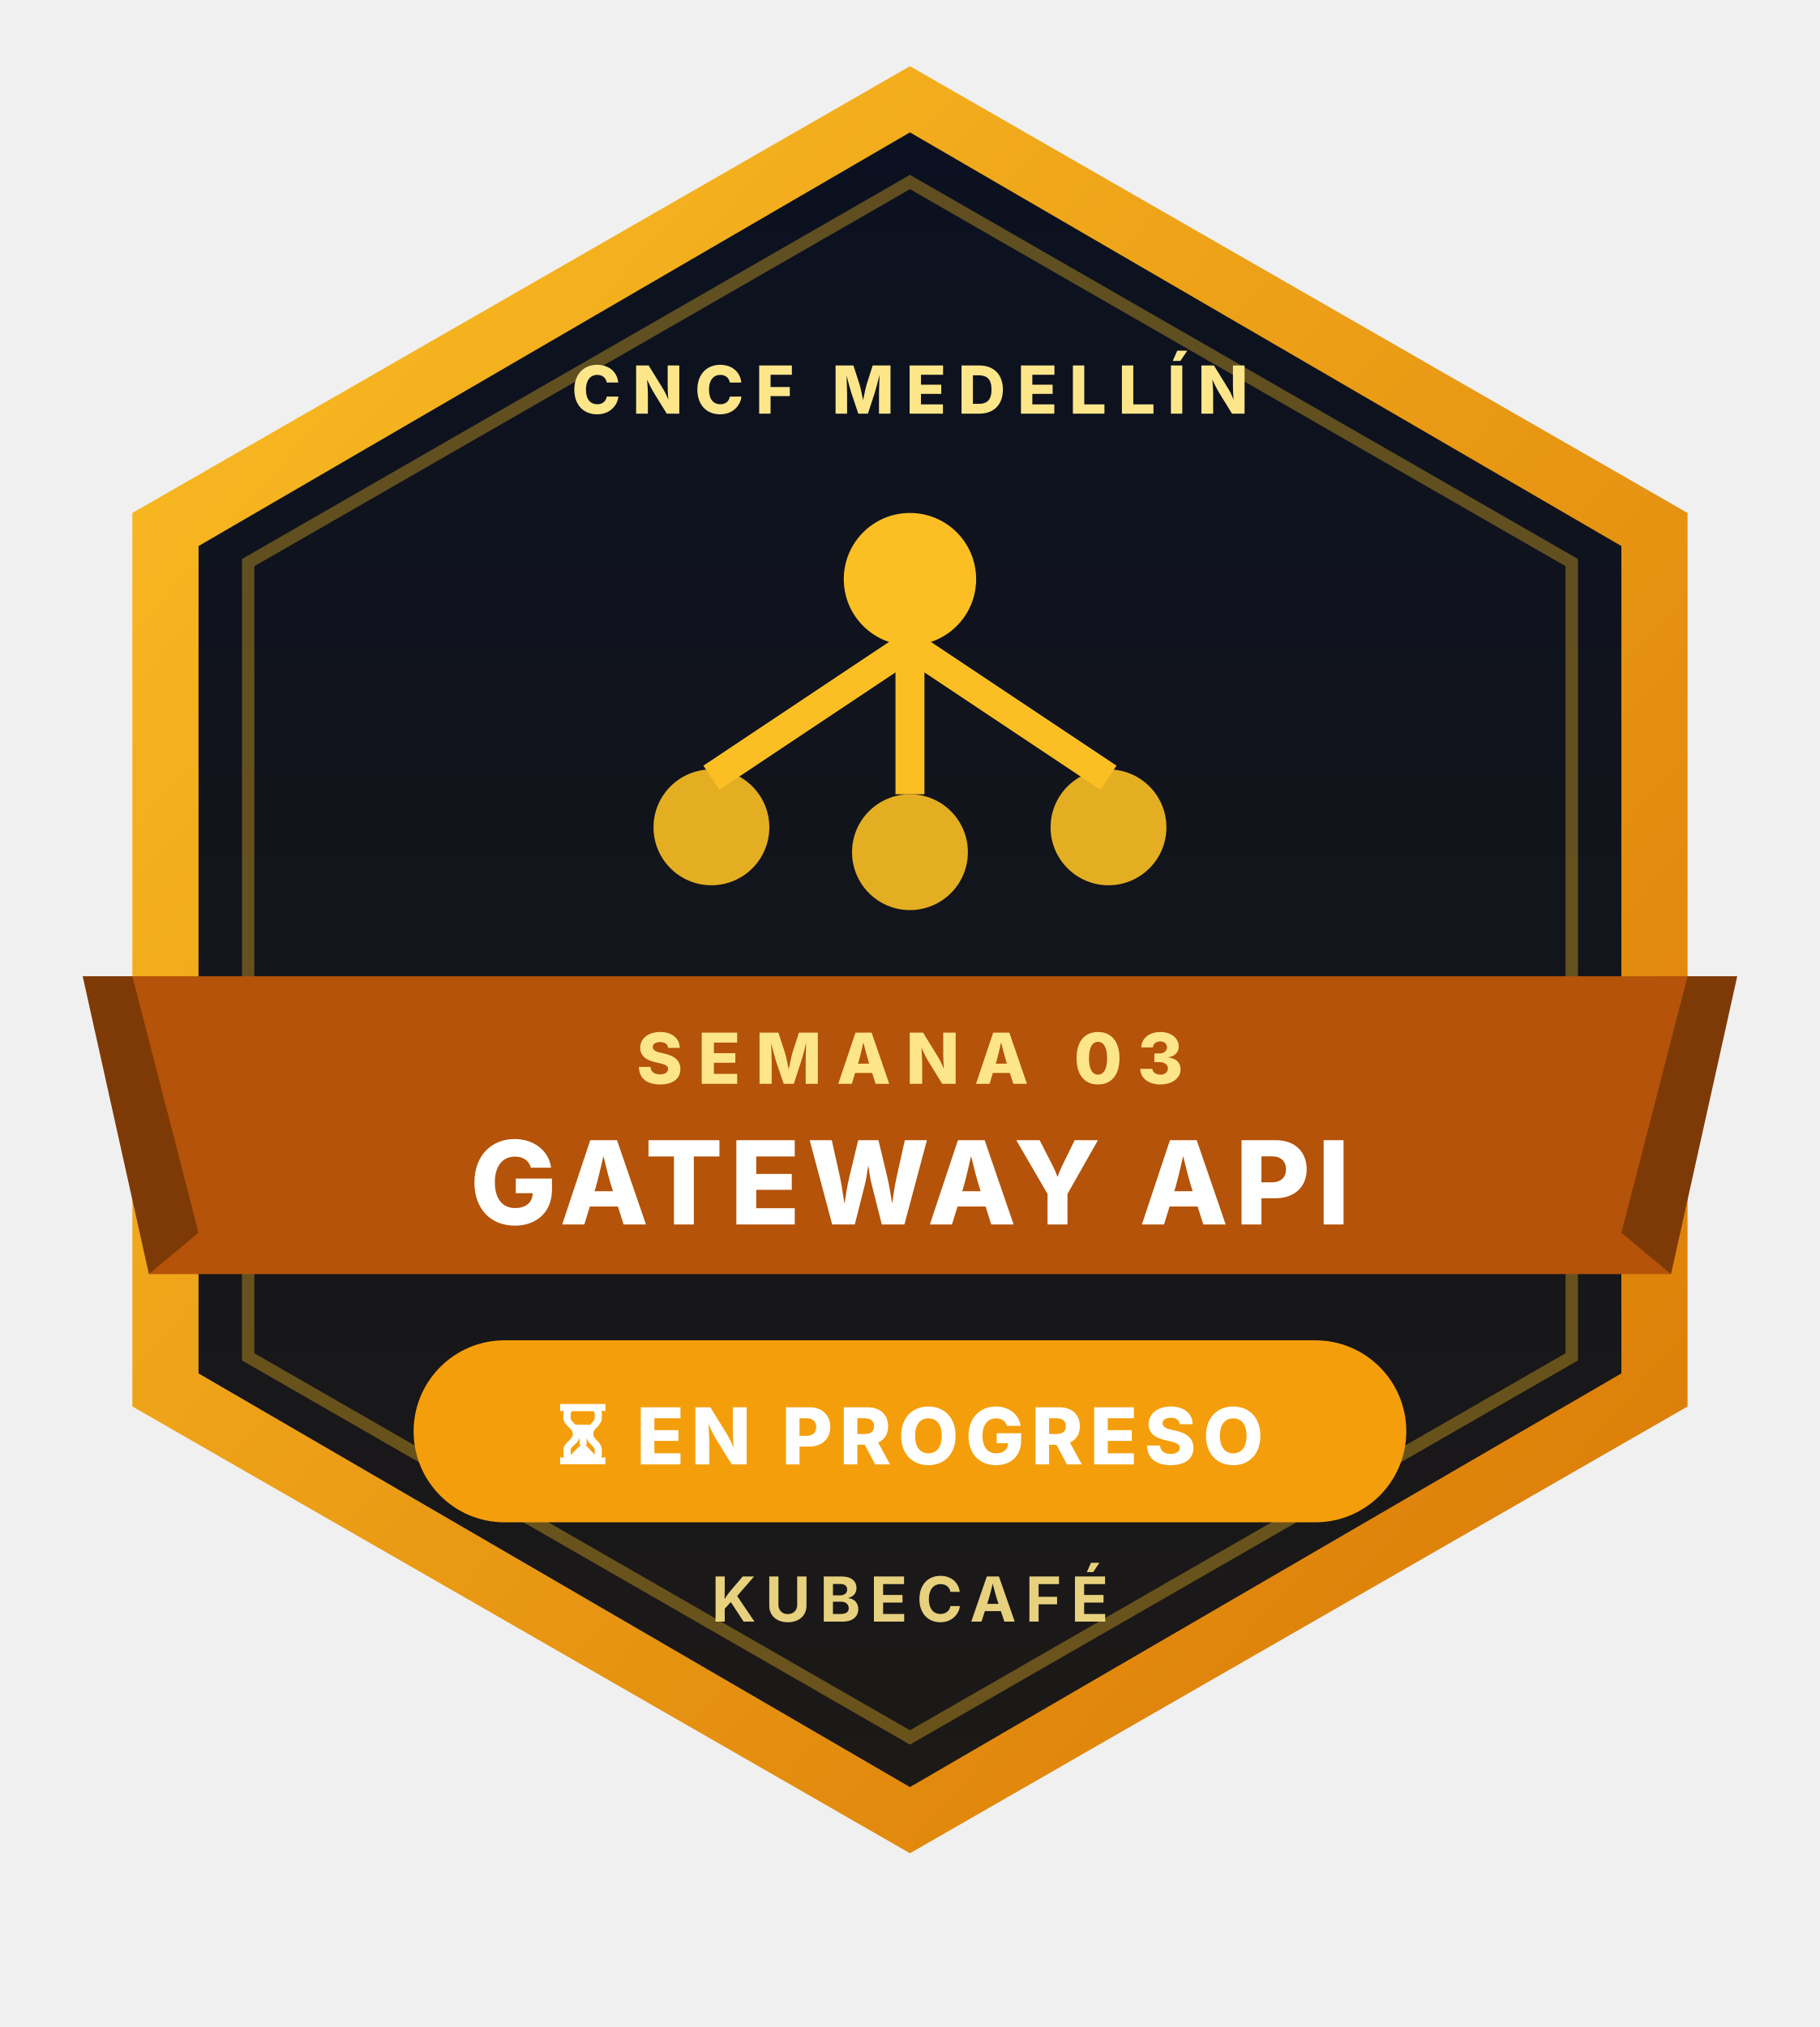
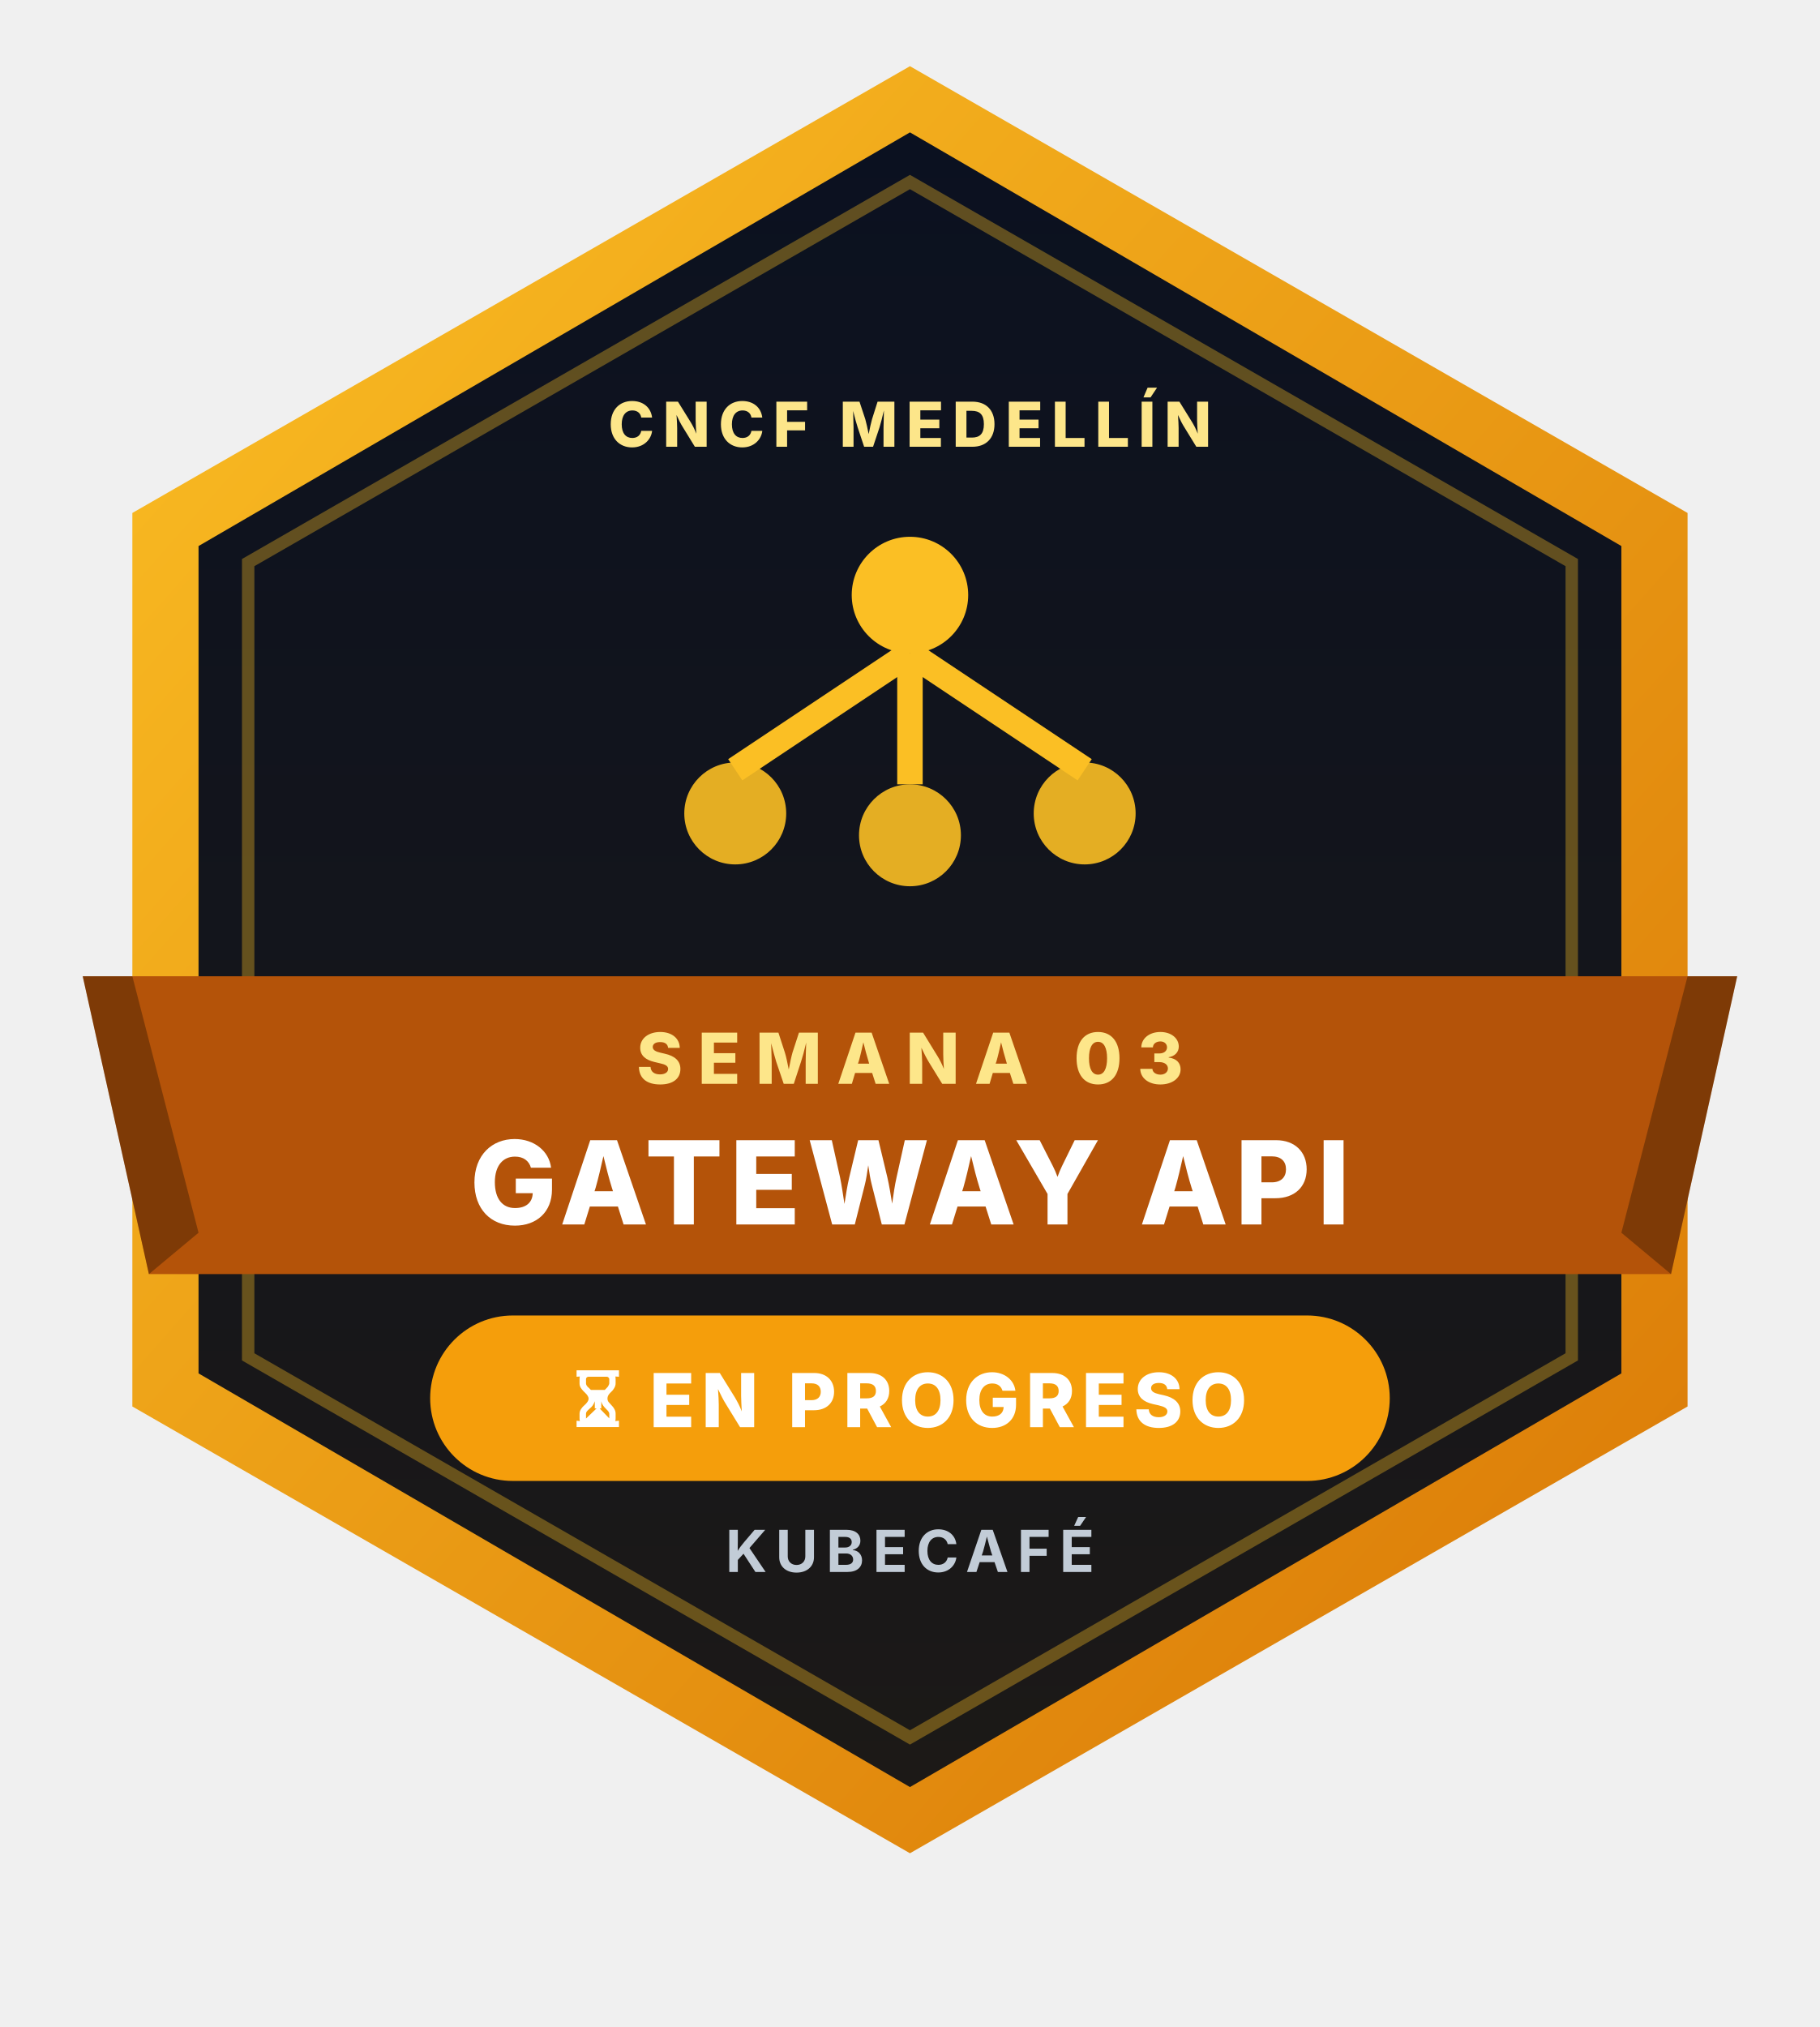
<svg xmlns="http://www.w3.org/2000/svg" viewBox="0 0 220 245" width="220" height="245">
  <defs>
    <linearGradient id="b_semana-03_progreso" x1="0%" y1="0%" x2="100%" y2="100%">
      <stop offset="0%" stop-color="#FBBF24" />
      <stop offset="100%" stop-color="#D97706" />
    </linearGradient>
    <linearGradient id="bg_semana-03_progreso" x1="0%" y1="0%" x2="0%" y2="100%">
      <stop offset="0%" stop-color="#0B1120" />
      <stop offset="100%" stop-color="#1C1917" />
    </linearGradient>
  </defs>
  <g opacity="1">
    <polygon points="110,8 204,62 204,170 110,224 16,170 16,62" fill="url(#b_semana-03_progreso)" />
    <polygon points="110,16 196,66 196,166 110,216 24,166 24,66" fill="url(#bg_semana-03_progreso)" />
    <polygon points="110,22 190,68 190,164 110,210 30,164 30,68" fill="none" stroke="#FBBF24" stroke-width="1.5" stroke-opacity="0.35" />
-     <text x="110" y="50" text-anchor="middle" font-family="system-ui,-apple-system,sans-serif" font-size="8" font-weight="800" fill="#FDE68A" letter-spacing="1.4">CNCF MEDELLÍN</text>
-     <g color="#FBBF24" transform="translate(0, 4)">
+     <text x="110" y="54" text-anchor="middle" font-family="system-ui,-apple-system,sans-serif" font-size="7.5" font-weight="800" fill="#FDE68A" letter-spacing="1.0">CNCF MEDELLÍN</text>
+     <g color="#FBBF24" transform="translate(110, 86) scale(0.88) translate(-110, -82)">
      <circle cx="110" cy="66" r="8" fill="currentColor" />
      <circle cx="86" cy="96" r="7" fill="currentColor" opacity="0.9" />
      <circle cx="110" cy="99" r="7" fill="currentColor" opacity="0.9" />
      <circle cx="134" cy="96" r="7" fill="currentColor" opacity="0.9" />
      <line x1="110" y1="74" x2="86" y2="90" stroke="currentColor" stroke-width="3.5" />
      <line x1="110" y1="74" x2="110" y2="92" stroke="currentColor" stroke-width="3.5" />
      <line x1="110" y1="74" x2="134" y2="90" stroke="currentColor" stroke-width="3.5" />
    </g>
    <polygon points="10,118 210,118 202,154 18,154" fill="#B45309" />
    <polygon points="10,118 18,154 24,149 16,118" fill="#000000" opacity="0.3" />
    <polygon points="210,118 202,154 196,149 204,118" fill="#000000" opacity="0.3" />
    <text x="110" y="131" text-anchor="middle" font-family="system-ui,-apple-system,sans-serif" font-size="8.5" font-weight="800" fill="#FDE68A" letter-spacing="1.8">SEMANA 03</text>
    <text x="110" y="148" text-anchor="middle" font-family="system-ui,-apple-system,sans-serif" font-size="14" font-weight="800" fill="#FFFFFF" letter-spacing="0.8">GATEWAY API</text>
-     <rect x="50" y="162" width="120" height="22" rx="11" fill="#F59E0B" />
-     <text x="110" y="177" text-anchor="middle" font-family="system-ui,-apple-system,sans-serif" font-size="9.5" font-weight="800" fill="#FFFFFF" letter-spacing="0.8">⏳ EN PROGRESO</text>
-     <text x="110" y="196" text-anchor="middle" font-family="system-ui,-apple-system,sans-serif" font-size="7.5" font-weight="700" fill="#FDE68A" opacity="0.9" letter-spacing="1.1">KUBECAFÉ</text>
+     <rect x="52" y="159" width="116" height="20" rx="10" fill="#F59E0B" />
+     <text x="110" y="172.5" text-anchor="middle" font-family="system-ui,-apple-system,sans-serif" font-size="9" font-weight="800" fill="#FFFFFF" letter-spacing="0.8">⏳ EN PROGRESO</text>
+     <text x="110" y="190" text-anchor="middle" font-family="system-ui,-apple-system,sans-serif" font-size="7" font-weight="700" fill="#CBD5E1" opacity="0.95" letter-spacing="1.0">KUBECAFÉ</text>
  </g>
</svg>
